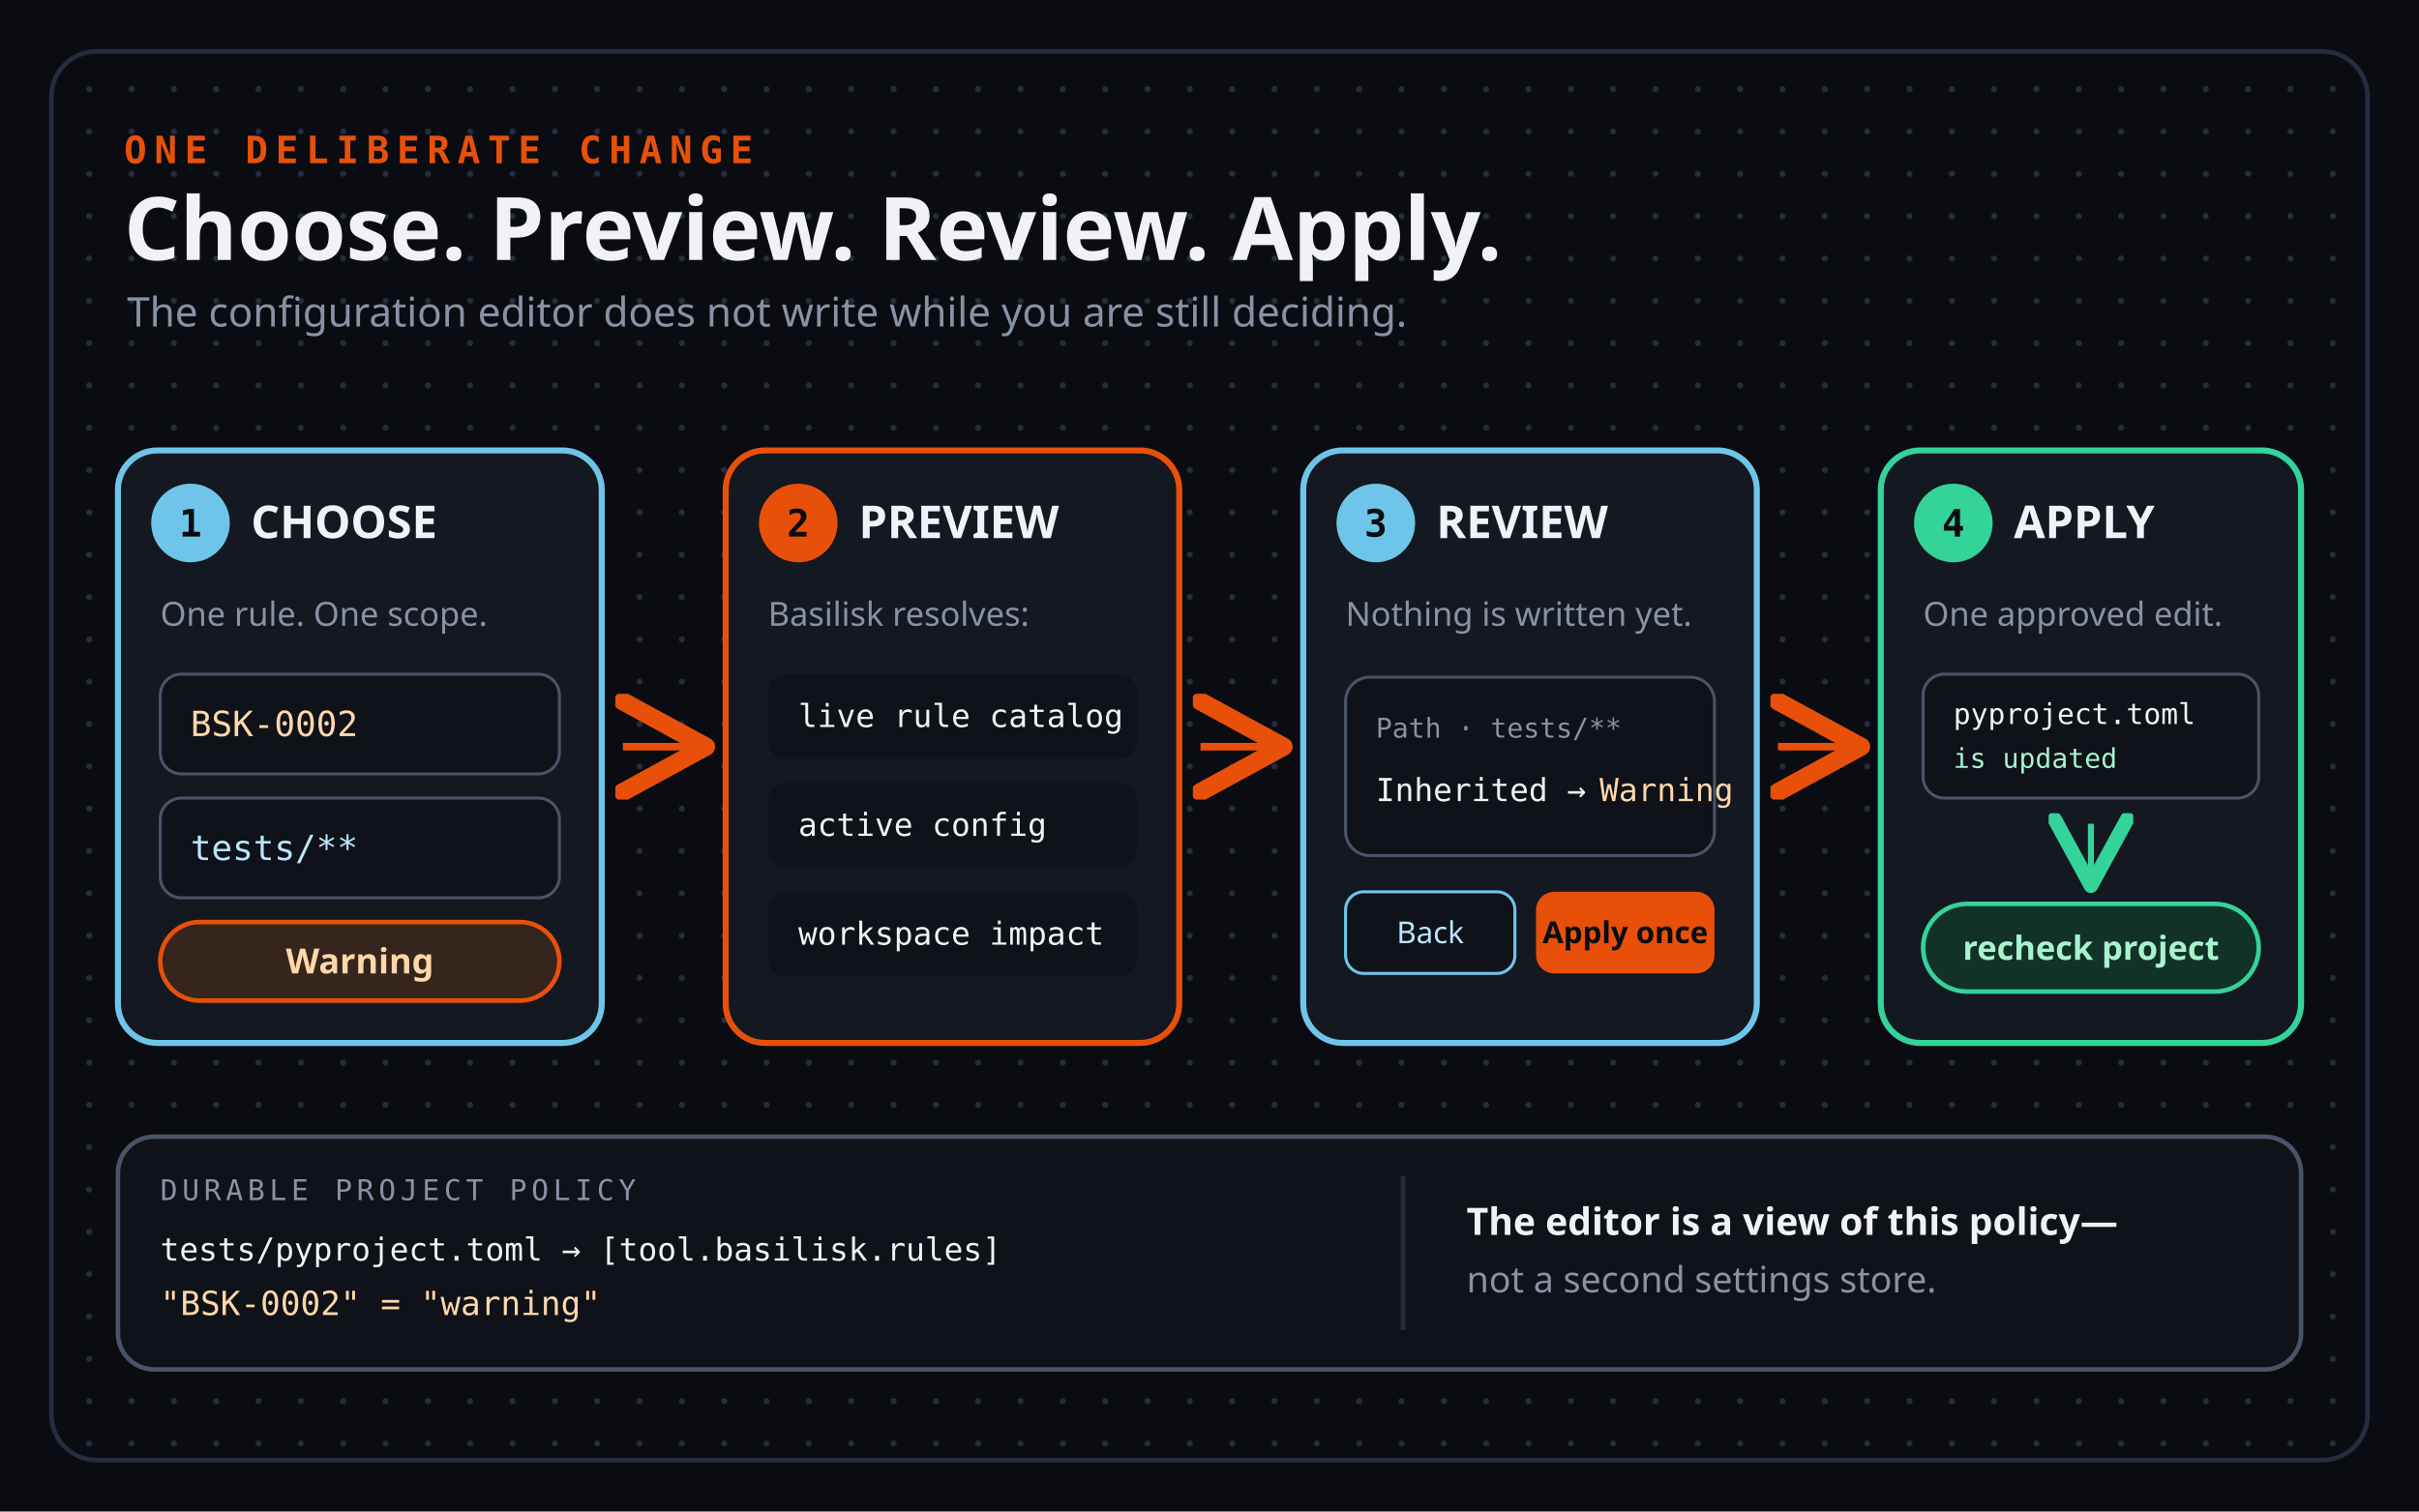
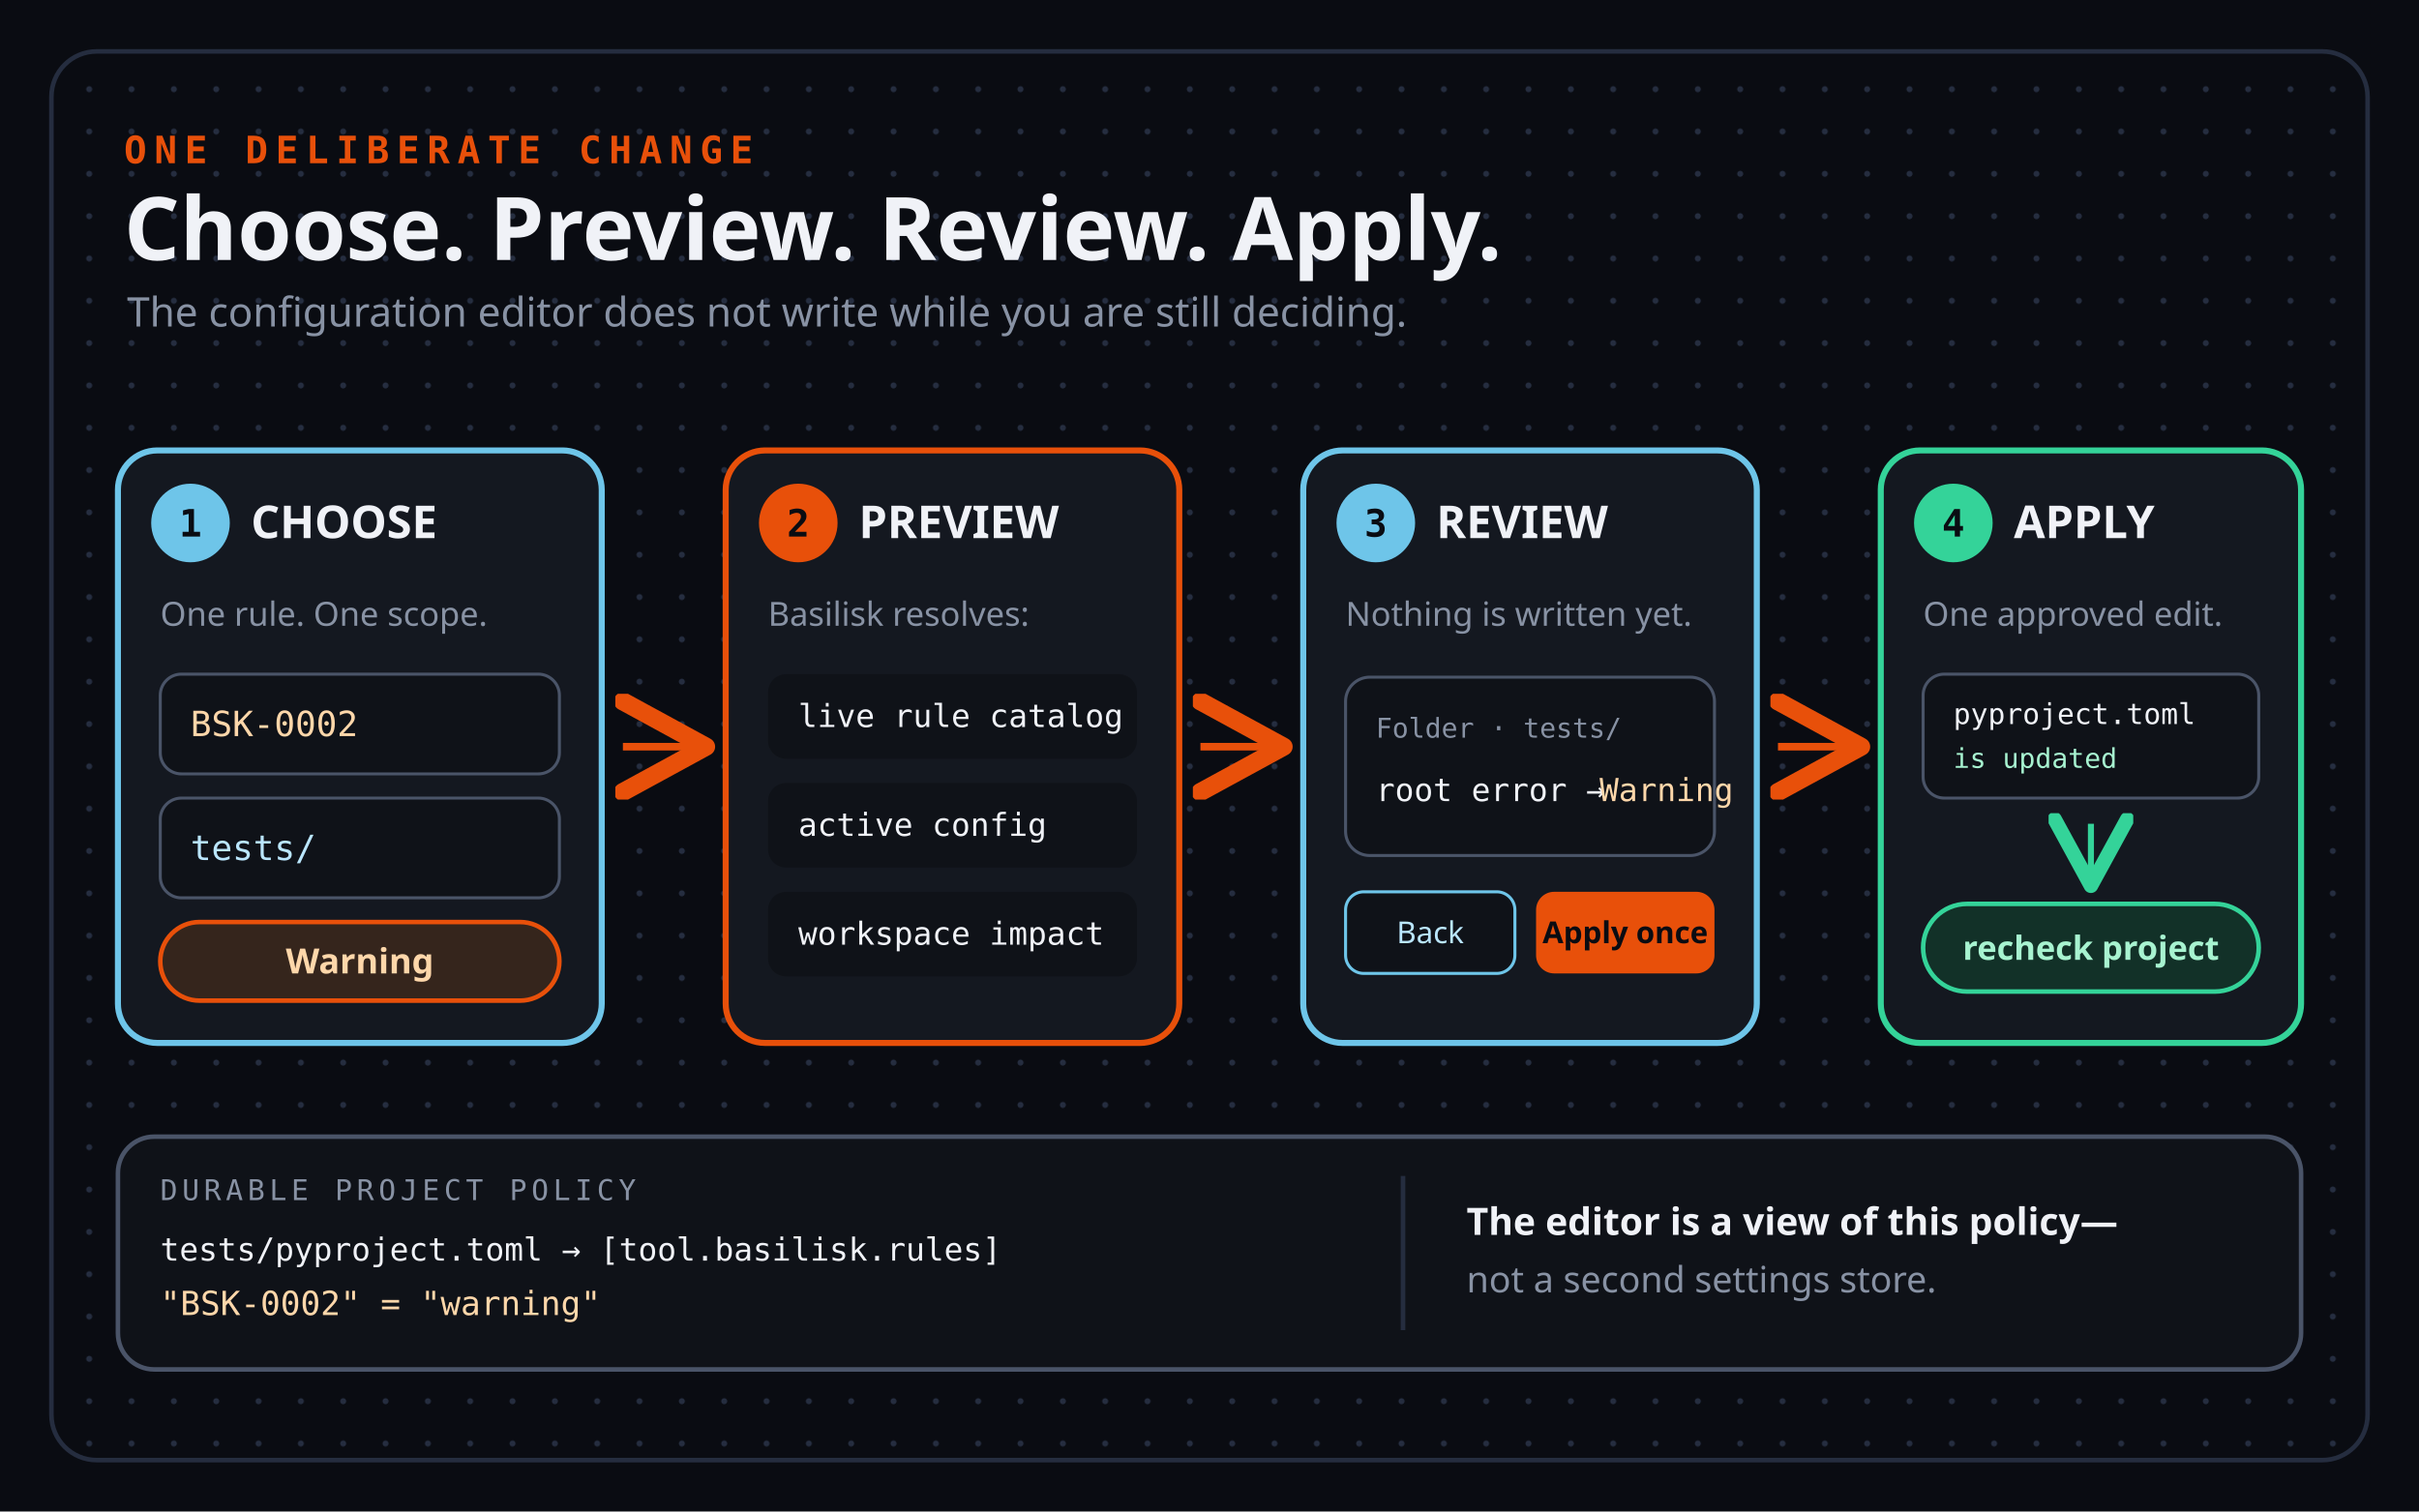
<svg xmlns="http://www.w3.org/2000/svg" width="1600" height="1000" viewBox="0 0 1600 1000" role="img" aria-labelledby="title description">
  <defs>
    <pattern id="dots" width="28" height="28" patternUnits="userSpaceOnUse">
      <circle cx="3" cy="3" r="2" fill="#252d3f" />
    </pattern>
    <marker id="arrow" markerWidth="14" markerHeight="14" refX="11" refY="7" orient="auto">
      <path d="M1 1L12 7L1 13" fill="none" stroke="#e8500a" stroke-width="2.4" stroke-linecap="round" stroke-linejoin="round" />
    </marker>
    <marker id="arrow-green" markerWidth="14" markerHeight="14" refX="11" refY="7" orient="auto">
      <path d="M1 1L12 7L1 13" fill="none" stroke="#34d399" stroke-width="2.4" stroke-linecap="round" stroke-linejoin="round" />
    </marker>
  </defs>
  <rect width="1600" height="1000" fill="#0a0c12" />
  <rect x="34" y="34" width="1532" height="932" rx="30" fill="url(#dots)" stroke="#252d3f" stroke-width="3" />
  <text x="82" y="108" fill="#e8500a" font-family="'JetBrains Mono',monospace" font-size="25" font-weight="700" letter-spacing="5">ONE DELIBERATE CHANGE</text>
  <text x="82" y="172" fill="#f0f2f7" font-family="'Space Grotesk',system-ui,sans-serif" font-size="58" font-weight="800">Choose. Preview. Review. Apply.</text>
  <text x="84" y="216" fill="#8892a4" font-family="'Space Grotesk',system-ui,sans-serif" font-size="27">The configuration editor does not write while you are still deciding.</text>
  <g transform="translate(78 298)">
    <rect width="320" height="392" rx="26" fill="#141820" stroke="#6ec5e9" stroke-width="4" />
    <circle cx="48" cy="48" r="26" fill="#6ec5e9" />
    <text x="48" y="57" text-anchor="middle" fill="#0a0c12" font-family="'JetBrains Mono',monospace" font-size="25" font-weight="800">1</text>
    <text x="88" y="58" fill="#f0f2f7" font-family="'Space Grotesk',system-ui,sans-serif" font-size="30" font-weight="750">CHOOSE</text>
    <text x="28" y="116" fill="#8892a4" font-family="'Space Grotesk',system-ui,sans-serif" font-size="22">One rule. One scope.</text>
    <rect x="28" y="148" width="264" height="66" rx="14" fill="#0f1218" stroke="#4a5468" stroke-width="2" />
    <text x="48" y="189" fill="#fed7aa" font-family="'JetBrains Mono',monospace" font-size="23">BSK-0002</text>
    <rect x="28" y="230" width="264" height="66" rx="14" fill="#0f1218" stroke="#4a5468" stroke-width="2" />
-     <text x="48" y="271" fill="#bae6fd" font-family="'JetBrains Mono',monospace" font-size="23">tests/**</text>
+     <text x="48" y="271" fill="#bae6fd" font-family="'JetBrains Mono',monospace" font-size="23">tests/</text>
    <rect x="28" y="312" width="264" height="52" rx="26" fill="#35251c" stroke="#e8500a" stroke-width="3" />
    <text x="160" y="346" text-anchor="middle" fill="#fed7aa" font-family="'Space Grotesk',system-ui,sans-serif" font-size="23" font-weight="700">Warning</text>
  </g>
  <path d="M412 494H462" fill="none" stroke="#e8500a" stroke-width="5" marker-end="url(#arrow)" />
  <g transform="translate(480 298)">
    <rect width="300" height="392" rx="26" fill="#141820" stroke="#e8500a" stroke-width="4" />
    <circle cx="48" cy="48" r="26" fill="#e8500a" />
    <text x="48" y="57" text-anchor="middle" fill="#0a0c12" font-family="'JetBrains Mono',monospace" font-size="25" font-weight="800">2</text>
    <text x="88" y="58" fill="#f0f2f7" font-family="'Space Grotesk',system-ui,sans-serif" font-size="30" font-weight="750">PREVIEW</text>
    <text x="28" y="116" fill="#8892a4" font-family="'Space Grotesk',system-ui,sans-serif" font-size="22">Basilisk resolves:</text>
    <g font-family="'JetBrains Mono',monospace" font-size="21">
      <rect x="28" y="148" width="244" height="56" rx="12" fill="#0f1218" />
      <text x="48" y="183" fill="#f0f2f7">live rule catalog</text>
      <rect x="28" y="220" width="244" height="56" rx="12" fill="#0f1218" />
      <text x="48" y="255" fill="#f0f2f7">active config</text>
      <rect x="28" y="292" width="244" height="56" rx="12" fill="#0f1218" />
      <text x="48" y="327" fill="#f0f2f7">workspace impact</text>
    </g>
  </g>
  <path d="M794 494H844" fill="none" stroke="#e8500a" stroke-width="5" marker-end="url(#arrow)" />
  <g transform="translate(862 298)">
    <rect width="300" height="392" rx="26" fill="#141820" stroke="#6ec5e9" stroke-width="4" />
    <circle cx="48" cy="48" r="26" fill="#6ec5e9" />
    <text x="48" y="57" text-anchor="middle" fill="#0a0c12" font-family="'JetBrains Mono',monospace" font-size="25" font-weight="800">3</text>
    <text x="88" y="58" fill="#f0f2f7" font-family="'Space Grotesk',system-ui,sans-serif" font-size="30" font-weight="750">REVIEW</text>
    <text x="28" y="116" fill="#8892a4" font-family="'Space Grotesk',system-ui,sans-serif" font-size="22">Nothing is written yet.</text>
    <rect x="28" y="150" width="244" height="118" rx="16" fill="#0f1218" stroke="#4a5468" stroke-width="2" />
-     <text x="48" y="190" fill="#8892a4" font-family="'JetBrains Mono',monospace" font-size="18">Path · tests/**</text>
-     <text x="48" y="232" fill="#f0f2f7" font-family="'JetBrains Mono',monospace" font-size="21">Inherited →</text>
+     <text x="48" y="190" fill="#8892a4" font-family="'JetBrains Mono',monospace" font-size="18">Folder · tests/</text>
+     <text x="48" y="232" fill="#f0f2f7" font-family="'JetBrains Mono',monospace" font-size="21">root error →</text>
    <text x="196" y="232" fill="#fed7aa" font-family="'JetBrains Mono',monospace" font-size="21">Warning</text>
    <rect x="28" y="292" width="112" height="54" rx="12" fill="#0f1218" stroke="#6ec5e9" stroke-width="2" />
    <text x="84" y="326" text-anchor="middle" fill="#bae6fd" font-family="'Space Grotesk',system-ui,sans-serif" font-size="20">Back</text>
    <rect x="154" y="292" width="118" height="54" rx="12" fill="#e8500a" />
    <text x="213" y="326" text-anchor="middle" fill="#0a0c12" font-family="'Space Grotesk',system-ui,sans-serif" font-size="20" font-weight="750">Apply once</text>
  </g>
  <path d="M1176 494H1226" fill="none" stroke="#e8500a" stroke-width="5" marker-end="url(#arrow)" />
  <g transform="translate(1244 298)">
    <rect width="278" height="392" rx="26" fill="#141820" stroke="#34d399" stroke-width="4" />
    <circle cx="48" cy="48" r="26" fill="#34d399" />
    <text x="48" y="57" text-anchor="middle" fill="#0a0c12" font-family="'JetBrains Mono',monospace" font-size="25" font-weight="800">4</text>
    <text x="88" y="58" fill="#f0f2f7" font-family="'Space Grotesk',system-ui,sans-serif" font-size="30" font-weight="750">APPLY</text>
    <text x="28" y="116" fill="#8892a4" font-family="'Space Grotesk',system-ui,sans-serif" font-size="22">One approved edit.</text>
    <rect x="28" y="148" width="222" height="82" rx="14" fill="#0f1218" stroke="#4a5468" stroke-width="2" />
    <text x="48" y="181" fill="#f0f2f7" font-family="'JetBrains Mono',monospace" font-size="19">pyproject.toml</text>
    <text x="48" y="210" fill="#a7f3d0" font-family="'JetBrains Mono',monospace" font-size="18">is updated</text>
    <path d="M139 247V284" fill="none" stroke="#34d399" stroke-width="4" marker-end="url(#arrow-green)" />
    <rect x="28" y="300" width="222" height="58" rx="29" fill="#123128" stroke="#34d399" stroke-width="3" />
    <text x="139" y="337" text-anchor="middle" fill="#a7f3d0" font-family="'Space Grotesk',system-ui,sans-serif" font-size="22" font-weight="700">recheck project</text>
  </g>
  <g transform="translate(78 752)">
    <rect width="1444" height="154" rx="24" fill="#0f1218" stroke="#4a5468" stroke-width="3" />
    <text x="28" y="42" fill="#8892a4" font-family="'JetBrains Mono',monospace" font-size="19" letter-spacing="3">DURABLE PROJECT POLICY</text>
    <text x="28" y="82" fill="#f0f2f7" font-family="'JetBrains Mono',monospace" font-size="21">tests/pyproject.toml → [tool.basilisk.rules]</text>
    <text x="28" y="118" fill="#fed7aa" font-family="'JetBrains Mono',monospace" font-size="22">"BSK-0002" = "warning"</text>
    <line x1="850" y1="26" x2="850" y2="128" stroke="#252d3f" stroke-width="3" />
    <text x="892" y="65" fill="#f0f2f7" font-family="'Space Grotesk',system-ui,sans-serif" font-size="25" font-weight="700">The editor is a view of this policy—</text>
    <text x="892" y="103" fill="#8892a4" font-family="'Space Grotesk',system-ui,sans-serif" font-size="24">not a second settings store.</text>
  </g>
</svg>
